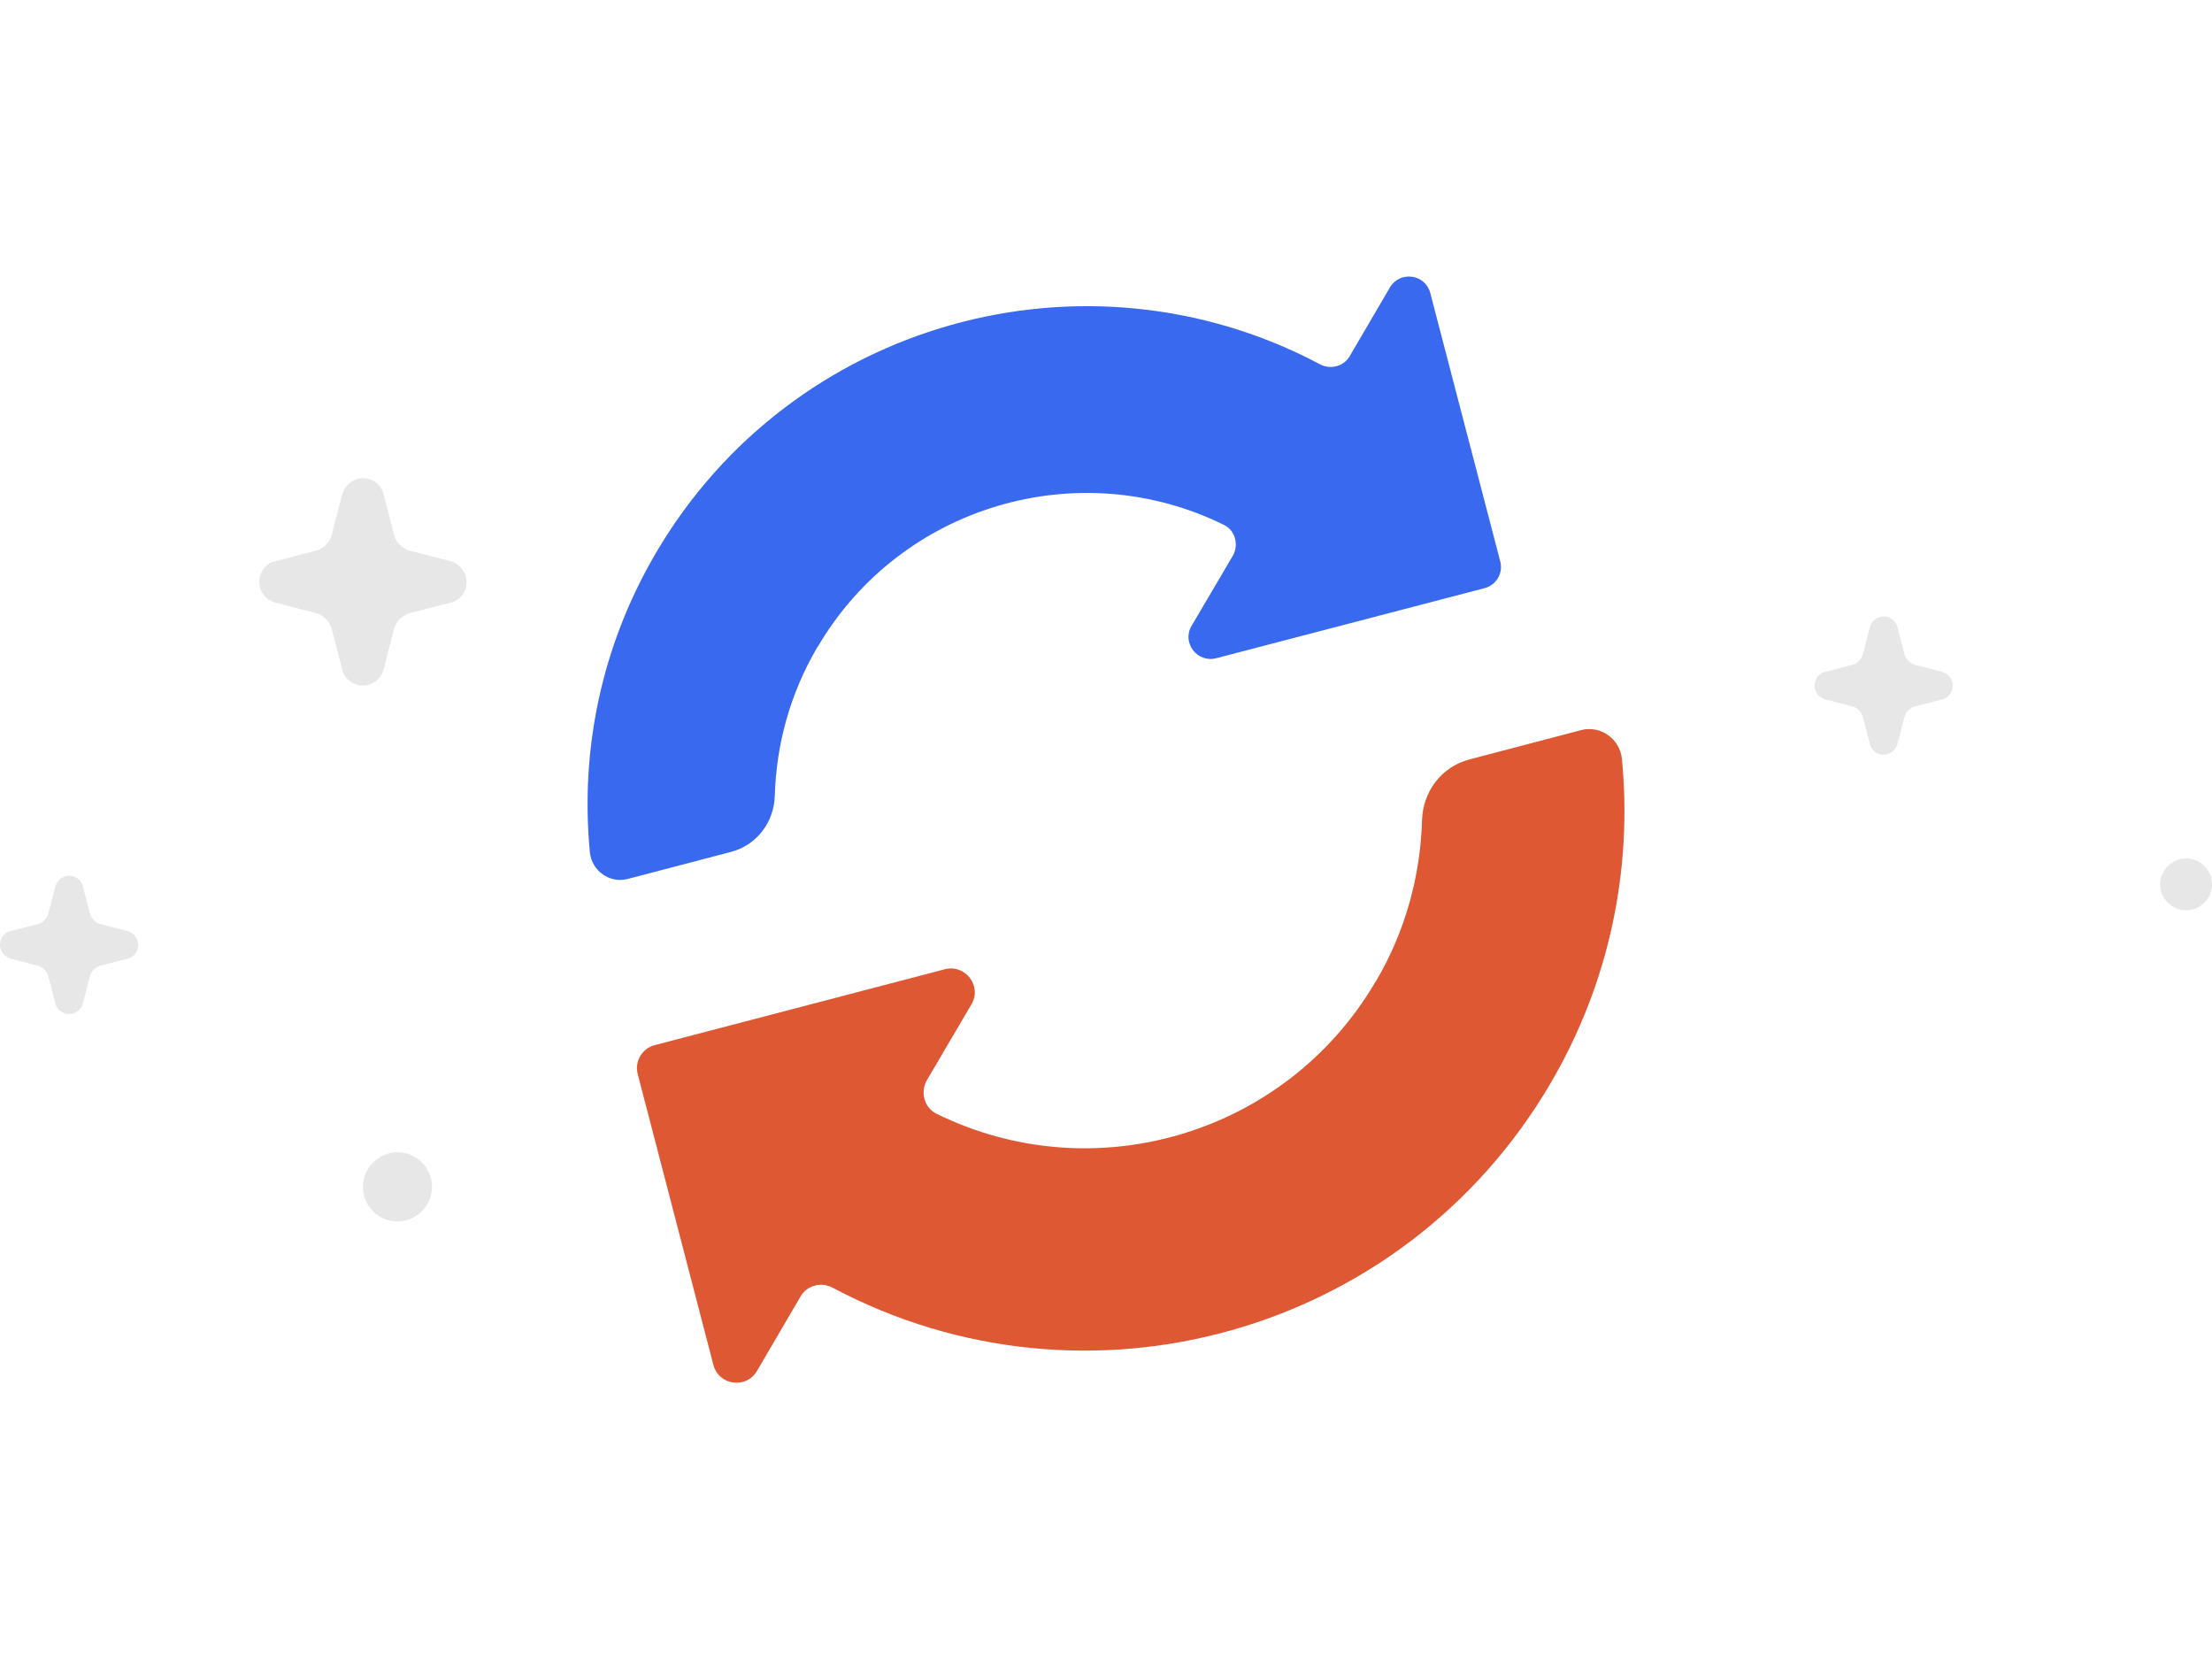
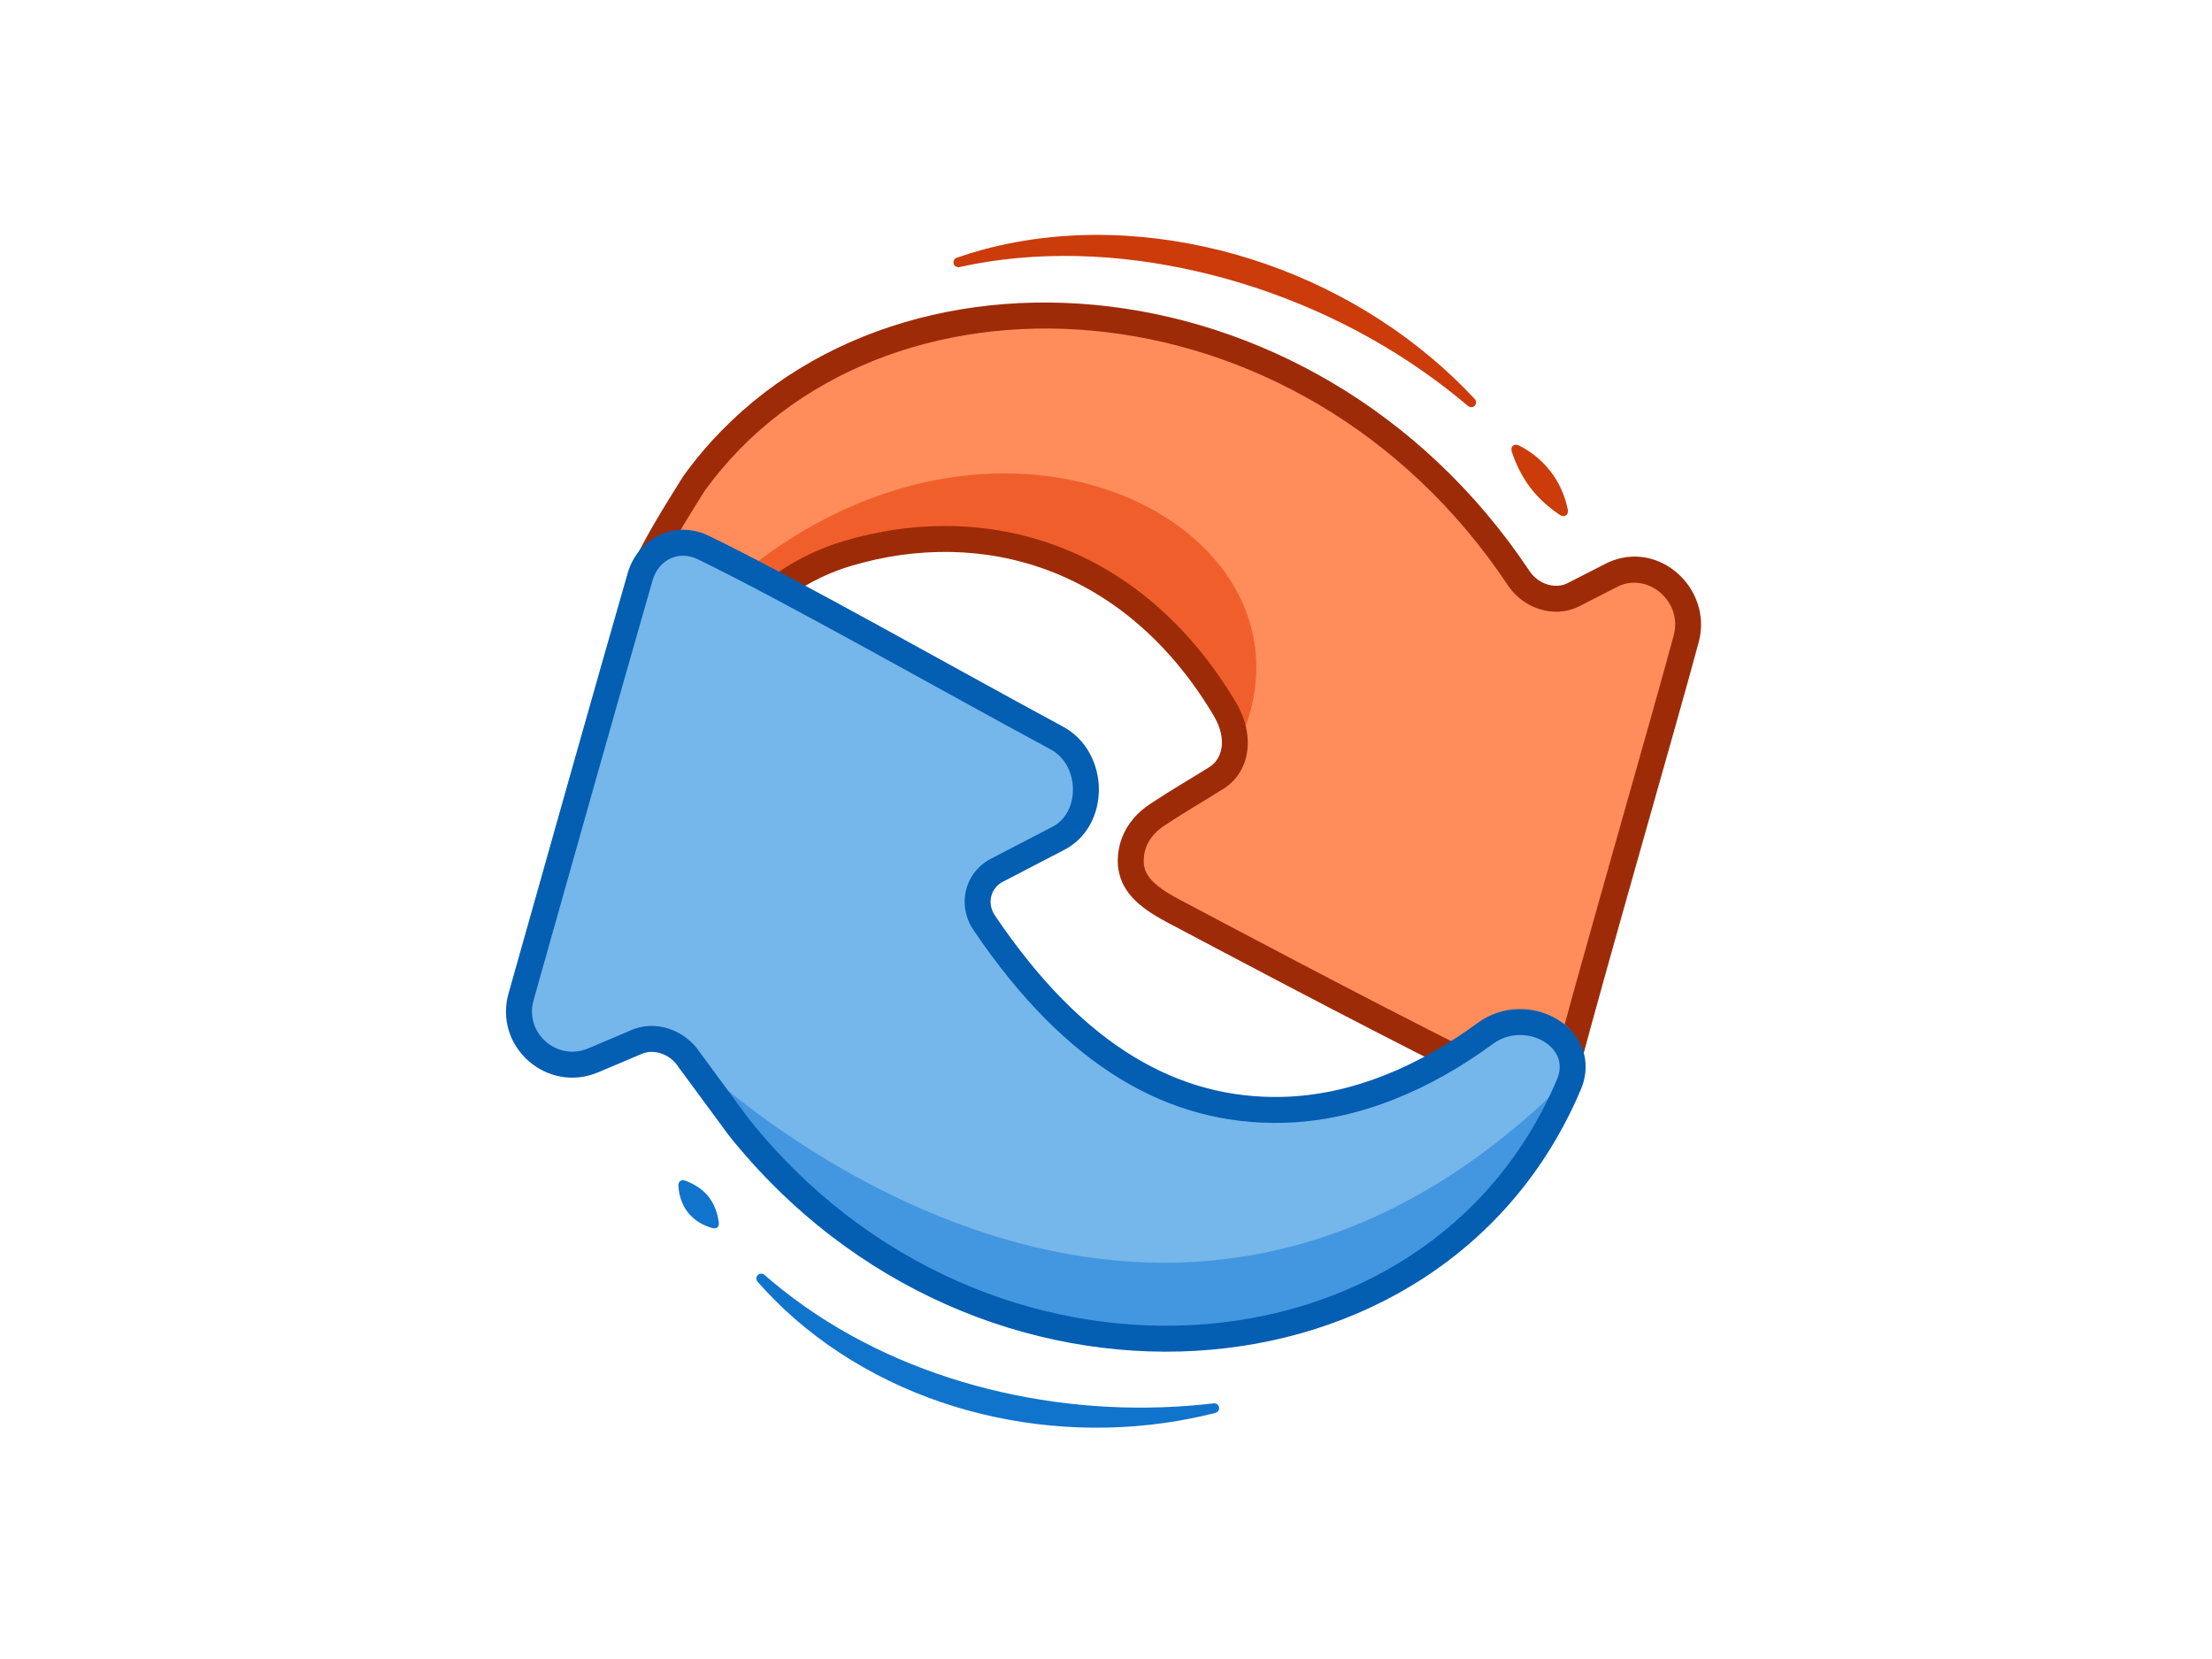
- <svg xmlns="http://www.w3.org/2000/svg" width="128" height="97" viewBox="0 0 128 97" fill="none">
-   <path opacity="0.2" d="M105.629 38.867L107.171 38.467C107.457 38.409 107.743 38.124 107.8 37.838L108.2 36.295C108.314 35.895 108.657 35.666 109 35.666C109.4 35.666 109.743 35.952 109.8 36.295L110.2 37.838C110.257 38.124 110.543 38.409 110.829 38.467L112.371 38.867C112.771 38.981 113 39.324 113 39.666C113 40.066 112.714 40.409 112.371 40.467L110.829 40.867C110.543 40.924 110.257 41.209 110.2 41.495L109.8 43.038C109.686 43.438 109.343 43.666 109 43.666C108.6 43.666 108.257 43.381 108.2 43.038L107.8 41.495C107.743 41.209 107.457 40.924 107.171 40.867L105.629 40.467C105.229 40.352 105 40.009 105 39.666C105 39.267 105.286 38.924 105.629 38.867Z" fill="#888888" />
-   <path opacity="0.2" d="M15.943 32.467L18.257 31.866C18.686 31.781 19.114 31.352 19.2 30.924L19.8 28.609C19.971 28.009 20.486 27.666 21 27.666C21.6 27.666 22.114 28.095 22.2 28.609L22.8 30.924C22.886 31.352 23.314 31.781 23.743 31.866L26.057 32.467C26.657 32.638 27 33.152 27 33.666C27 34.267 26.571 34.781 26.057 34.867L23.743 35.467C23.314 35.552 22.886 35.981 22.8 36.409L22.2 38.724C22.029 39.324 21.514 39.666 21 39.666C20.4 39.666 19.886 39.238 19.8 38.724L19.2 36.409C19.114 35.981 18.686 35.552 18.257 35.467L15.943 34.867C15.343 34.695 15 34.181 15 33.666C15 33.066 15.429 32.552 15.943 32.467Z" fill="#888888" />
-   <path opacity="0.2" d="M0.629 53.867L2.171 53.467C2.457 53.409 2.743 53.124 2.8 52.838L3.2 51.295C3.314 50.895 3.657 50.666 4 50.666C4.4 50.666 4.743 50.952 4.8 51.295L5.2 52.838C5.257 53.124 5.543 53.409 5.829 53.467L7.371 53.867C7.771 53.981 8 54.324 8 54.666C8 55.066 7.714 55.409 7.371 55.467L5.829 55.867C5.543 55.924 5.257 56.209 5.2 56.495L4.8 58.038C4.686 58.438 4.343 58.666 4 58.666C3.6 58.666 3.257 58.381 3.2 58.038L2.8 56.495C2.743 56.209 2.457 55.924 2.171 55.867L0.629 55.467C0.229 55.352 4.76837e-07 55.009 4.76837e-07 54.666C4.76837e-07 54.267 0.286 53.924 0.629 53.867Z" fill="#888888" />
-   <path opacity="0.2" d="M126.5 52.666C125.675 52.666 125 51.992 125 51.166C125 50.342 125.675 49.666 126.5 49.666C127.325 49.666 128 50.342 128 51.166C128 51.992 127.325 52.666 126.5 52.666Z" fill="#888888" />
-   <path opacity="0.2" d="M23 70.666C21.9 70.666 21 69.766 21 68.666C21 67.567 21.9 66.666 23 66.666C24.1 66.666 25 67.567 25 68.666C25 69.766 24.1 70.666 23 70.666Z" fill="#888888" />
-   <path d="M79.608 56.78C74.409 65.66 63.269 68.919 54.181 64.43C53.478 64.079 53.243 63.181 53.634 62.498L56.214 58.107C56.839 57.054 55.862 55.766 54.67 56.078L37.882 60.469C37.139 60.664 36.709 61.425 36.904 62.147L41.282 78.969C41.595 80.159 43.178 80.374 43.803 79.32L46.325 75.007C46.696 74.363 47.517 74.149 48.181 74.5C62.859 82.306 81.211 77.193 89.713 62.693C93.172 56.8 94.462 50.243 93.856 43.92C93.739 42.749 92.625 41.949 91.491 42.242L85.022 43.94C83.4 44.369 82.325 45.813 82.286 47.491C82.188 50.653 81.348 53.834 79.628 56.761L79.608 56.78Z" fill="#DE5833" />
-   <path d="M47.312 37.432C52.121 29.236 62.426 26.228 70.832 30.371C71.483 30.695 71.7 31.524 71.338 32.154L68.952 36.208C68.374 37.18 69.277 38.369 70.38 38.081L85.909 34.028C86.596 33.848 86.994 33.145 86.813 32.479L82.764 16.951C82.475 15.852 81.01 15.654 80.432 16.627L78.1 20.608C77.756 21.202 76.997 21.4 76.382 21.076C62.805 13.87 45.83 18.59 37.966 31.974C34.766 37.414 33.573 43.467 34.133 49.303C34.242 50.384 35.272 51.123 36.321 50.853L42.305 49.285C43.805 48.889 44.799 47.556 44.836 46.007C44.926 43.089 45.703 40.153 47.294 37.45L47.312 37.432Z" fill="#3969EF" />
+ <svg xmlns="http://www.w3.org/2000/svg" width="128" height="96" viewBox="0 0 128 96" fill="none">
+   <path d="M37.082 33.903C36.234 36.316 39.233 37.762 41.277 36.223C51.63 28.43 62.825 29.824 71.115 41.546C71.874 42.628 71.511 44.023 70.397 44.585L66.259 47.359C64.576 48.488 64.697 50.998 66.484 51.953C72.222 55.02 82.753 60.601 87.744 62.954C89.085 63.586 90.516 62.859 90.895 61.427C92.357 55.918 95.552 43.514 97.404 36.303C97.969 34.106 95.726 32.251 93.668 33.203L91.025 34.425C89.97 34.952 88.592 34.517 87.891 33.469C74.022 12.637 44.216 13.606 37.082 33.903Z" fill="#FF8D5C" />
+   <path d="M35.585 41.546C51.676 16.942 78.542 29.009 71.566 43.243C64.214 27.689 45.926 27.877 35.585 41.546Z" fill="#F05F2B" />
+   <path d="M39.554 27.533C50.278 12.688 75.935 14.16 88.513 33.052C89.035 33.831 90.019 34.089 90.688 33.754L93.028 32.559C93.039 32.553 93.05 32.548 93.061 32.543C96.036 31.205 99.111 34.095 98.304 37.137C97.755 39.204 96.347 44.156 94.917 49.206C93.485 54.266 92.031 59.424 91.386 61.924C91.282 62.325 90.873 62.566 90.472 62.462C90.071 62.359 89.83 61.95 89.934 61.548C90.585 59.028 92.044 53.849 93.474 48.798C94.906 43.737 96.309 38.803 96.854 36.752C97.366 34.824 95.405 33.145 93.688 33.906L91.365 35.092C91.363 35.093 91.361 35.094 91.359 35.095C89.919 35.815 88.147 35.202 87.267 33.886L87.266 33.884C75.127 15.651 50.757 14.618 40.783 28.392C39.473 30.482 38.799 31.596 38.028 33.15C37.844 33.52 37.394 33.672 37.023 33.488C36.652 33.304 36.5 32.853 36.684 32.483C37.494 30.852 38.203 29.683 39.526 27.573L39.554 27.533Z" fill="#9E2B08" />
+   <path d="M48.824 31.308C57.045 28.863 66.019 31.442 71.5 40.61C72.667 42.562 72.353 44.662 70.797 45.646C69.63 46.384 68.787 46.845 67.405 47.756C66.302 48.483 66.158 49.37 66.184 49.935C66.214 50.284 66.329 50.58 66.601 50.89C66.896 51.226 67.389 51.596 68.211 52.031C70.783 53.391 78.889 57.706 85.041 60.783C85.412 60.968 85.562 61.419 85.376 61.789C85.191 62.159 84.741 62.309 84.37 62.124C78.199 59.038 70.074 54.713 67.51 53.357C66.62 52.886 65.942 52.414 65.473 51.879C64.983 51.32 64.741 50.716 64.688 50.043C64.687 50.035 64.686 50.028 64.686 50.02C64.639 49.061 64.923 47.595 66.58 46.504C67.949 45.601 68.934 45.05 69.995 44.379C70.667 43.954 71.093 42.852 70.213 41.38C65.099 32.827 56.845 30.488 49.251 32.746C48.159 33.07 47.243 33.523 46.6 33.896C46.279 34.082 46.028 34.247 45.86 34.363C45.776 34.422 45.713 34.468 45.672 34.498C45.652 34.513 45.637 34.524 45.628 34.531C45.623 34.535 45.62 34.537 45.619 34.538H45.618L45.618 34.538H45.618L45.618 34.539L45.617 34.539C45.292 34.795 44.822 34.74 44.565 34.415C44.308 34.09 44.363 33.618 44.688 33.362L45.134 33.926C44.688 33.362 44.688 33.361 44.688 33.361L44.689 33.361L44.689 33.361C44.69 33.36 44.691 33.36 44.691 33.359C44.693 33.358 44.695 33.357 44.697 33.355C44.701 33.351 44.707 33.347 44.715 33.341C44.73 33.33 44.751 33.314 44.778 33.294C44.831 33.254 44.908 33.198 45.006 33.13C45.203 32.994 45.488 32.807 45.847 32.599C46.565 32.183 47.591 31.674 48.824 31.308Z" fill="#9E2B08" />
+   <path d="M87.722 25.734C87.788 25.734 87.853 25.755 87.912 25.785C87.986 25.823 88.059 25.863 88.131 25.903C88.776 26.271 89.319 26.744 89.745 27.305C90.172 27.866 90.482 28.515 90.665 29.234C90.685 29.314 90.704 29.395 90.721 29.477C90.734 29.541 90.737 29.61 90.72 29.673C90.703 29.736 90.666 29.79 90.615 29.824C90.564 29.859 90.501 29.872 90.435 29.864C90.37 29.856 90.308 29.826 90.254 29.79C90.185 29.744 90.118 29.698 90.052 29.65C89.458 29.226 88.961 28.752 88.551 28.213C88.141 27.674 87.818 27.069 87.567 26.384C87.539 26.308 87.512 26.23 87.486 26.152C87.465 26.09 87.454 26.022 87.463 25.957C87.473 25.892 87.502 25.835 87.549 25.794C87.596 25.754 87.657 25.734 87.722 25.734Z" fill="#CC3B0A" />
+   <path d="M56.926 14.432C61.669 13.163 66.778 13.39 71.507 14.727C76.246 16.068 80.664 18.554 84.193 21.929C84.586 22.304 84.966 22.689 85.336 23.085C85.385 23.138 85.415 23.208 85.416 23.281C85.417 23.354 85.389 23.425 85.34 23.477C85.29 23.529 85.221 23.56 85.147 23.563C85.074 23.565 85.003 23.539 84.948 23.492C84.541 23.148 84.13 22.815 83.71 22.49C79.934 19.577 75.63 17.457 71.099 16.171C66.571 14.896 61.78 14.42 57.081 15.156C56.559 15.239 56.038 15.338 55.523 15.453C55.453 15.469 55.377 15.459 55.314 15.423C55.25 15.387 55.203 15.328 55.184 15.258C55.163 15.188 55.172 15.114 55.207 15.049C55.242 14.985 55.3 14.937 55.368 14.912C55.879 14.734 56.4 14.573 56.926 14.432Z" fill="#CC3B0A" />
+   <path d="M91.179 61.768C92.09 59.337 89.07 57.816 86.968 59.339C76.378 67.01 65.074 65.338 56.952 53.396C56.208 52.292 56.599 50.887 57.733 50.334L61.75 48.25C63.75 47.286 62.954 43.429 61 42.375C54.738 38.998 45.455 33.971 40.366 31.524C39.017 30.875 37.56 31.587 37.151 33.028C35.572 38.586 32.107 51.13 30.106 58.392C29.498 60.598 31.719 62.514 33.819 61.603L36.752 60.332C37.825 59.812 39.205 60.271 39.892 61.339C53.464 82.56 83.558 82.112 91.179 61.768Z" fill="#75B6EB" />
+   <path d="M39.879 61.15C39.879 61.15 66.29 87.263 90.988 62.188C84.201 80.853 54.528 84.852 39.879 61.15Z" fill="#4397E0" />
+   <path fill-rule="evenodd" clip-rule="evenodd" d="M36.32 33.17C36.91 31.122 39.051 30.051 41.025 31.009C46.086 33.466 55.34 38.723 61.512 42.047C62.905 42.798 63.58 44.269 63.588 45.666C63.595 47.059 62.937 48.52 61.501 49.222L61.501 49.223L58.079 50.999L58.071 51.004L58.062 51.008C57.345 51.358 57.08 52.244 57.574 52.977C62.733 60.629 68.284 63.608 74.19 63.473C78.252 63.38 82.15 61.661 85.508 59.194C86.961 58.126 88.782 58.205 90.067 58.957C90.716 59.336 91.26 59.905 91.546 60.625C91.836 61.357 91.837 62.194 91.478 63.044C87.497 72.471 78.711 77.623 69.174 78.168C59.639 78.712 49.319 74.662 42.155 65.675L42.146 65.664L42.138 65.652L39.288 61.784L39.274 61.764L39.261 61.744C38.751 60.95 37.764 60.675 37.079 61.007L37.062 61.015L37.045 61.022L34.625 62.047C31.662 63.303 28.555 60.581 29.429 57.478C31.454 50.29 34.724 38.706 36.32 33.17ZM40.37 32.358C39.289 31.834 38.111 32.371 37.761 33.585C36.167 39.116 32.898 50.695 30.873 57.885C30.342 59.77 32.229 61.433 34.039 60.666L36.446 59.646C37.892 58.961 39.637 59.588 40.503 60.903L43.335 64.749C50.191 73.343 60.035 77.187 69.088 76.67C78.142 76.153 86.37 71.285 90.096 62.46C90.31 61.954 90.289 61.526 90.151 61.178C90.008 60.817 89.717 60.49 89.31 60.252C88.485 59.769 87.316 59.727 86.396 60.402C82.876 62.989 78.685 64.871 74.224 64.973C67.66 65.123 61.682 61.752 56.33 53.815C55.338 52.344 55.852 50.427 57.392 49.666L60.81 47.891L60.82 47.886L60.83 47.881C61.649 47.487 62.093 46.627 62.088 45.674C62.083 44.719 61.623 43.811 60.8 43.368C54.565 40.009 45.395 34.798 40.37 32.358Z" fill="#045EB2" />
+   <path d="M44.042 73.702C44.115 73.701 44.185 73.728 44.239 73.776C44.593 74.084 44.952 74.382 45.319 74.671C48.618 77.271 52.431 79.078 56.429 80.175C60.431 81.269 64.629 81.67 68.825 81.344C69.291 81.308 69.758 81.262 70.224 81.207C70.296 81.198 70.369 81.215 70.429 81.257C70.489 81.299 70.53 81.362 70.543 81.433C70.556 81.504 70.541 81.578 70.501 81.638C70.46 81.699 70.397 81.742 70.327 81.76C69.864 81.878 69.397 81.984 68.928 82.078C64.699 82.922 60.235 82.774 56.032 81.622C51.833 80.475 47.881 78.292 44.826 75.224C44.486 74.884 44.159 74.534 43.842 74.174C43.795 74.12 43.767 74.049 43.767 73.976C43.768 73.903 43.797 73.834 43.848 73.783C43.899 73.732 43.969 73.703 44.042 73.702Z" fill="#1074CC" />
+   <path d="M39.525 68.295C39.587 68.298 39.649 68.317 39.71 68.341C39.765 68.362 39.818 68.385 39.871 68.408C40.342 68.617 40.713 68.889 40.991 69.236C41.269 69.582 41.455 70.003 41.557 70.508C41.569 70.564 41.579 70.621 41.588 70.68C41.598 70.744 41.604 70.809 41.593 70.87C41.582 70.931 41.555 70.984 41.513 71.021C41.47 71.058 41.414 71.077 41.352 71.08C41.291 71.082 41.227 71.068 41.164 71.049C41.108 71.032 41.052 71.013 40.997 70.993C40.506 70.812 40.111 70.535 39.822 70.175C39.532 69.814 39.348 69.369 39.277 68.851C39.269 68.793 39.263 68.734 39.258 68.675C39.253 68.61 39.253 68.545 39.269 68.485C39.284 68.425 39.315 68.374 39.361 68.341C39.406 68.308 39.463 68.293 39.525 68.295Z" fill="#1074CC" />
</svg>
